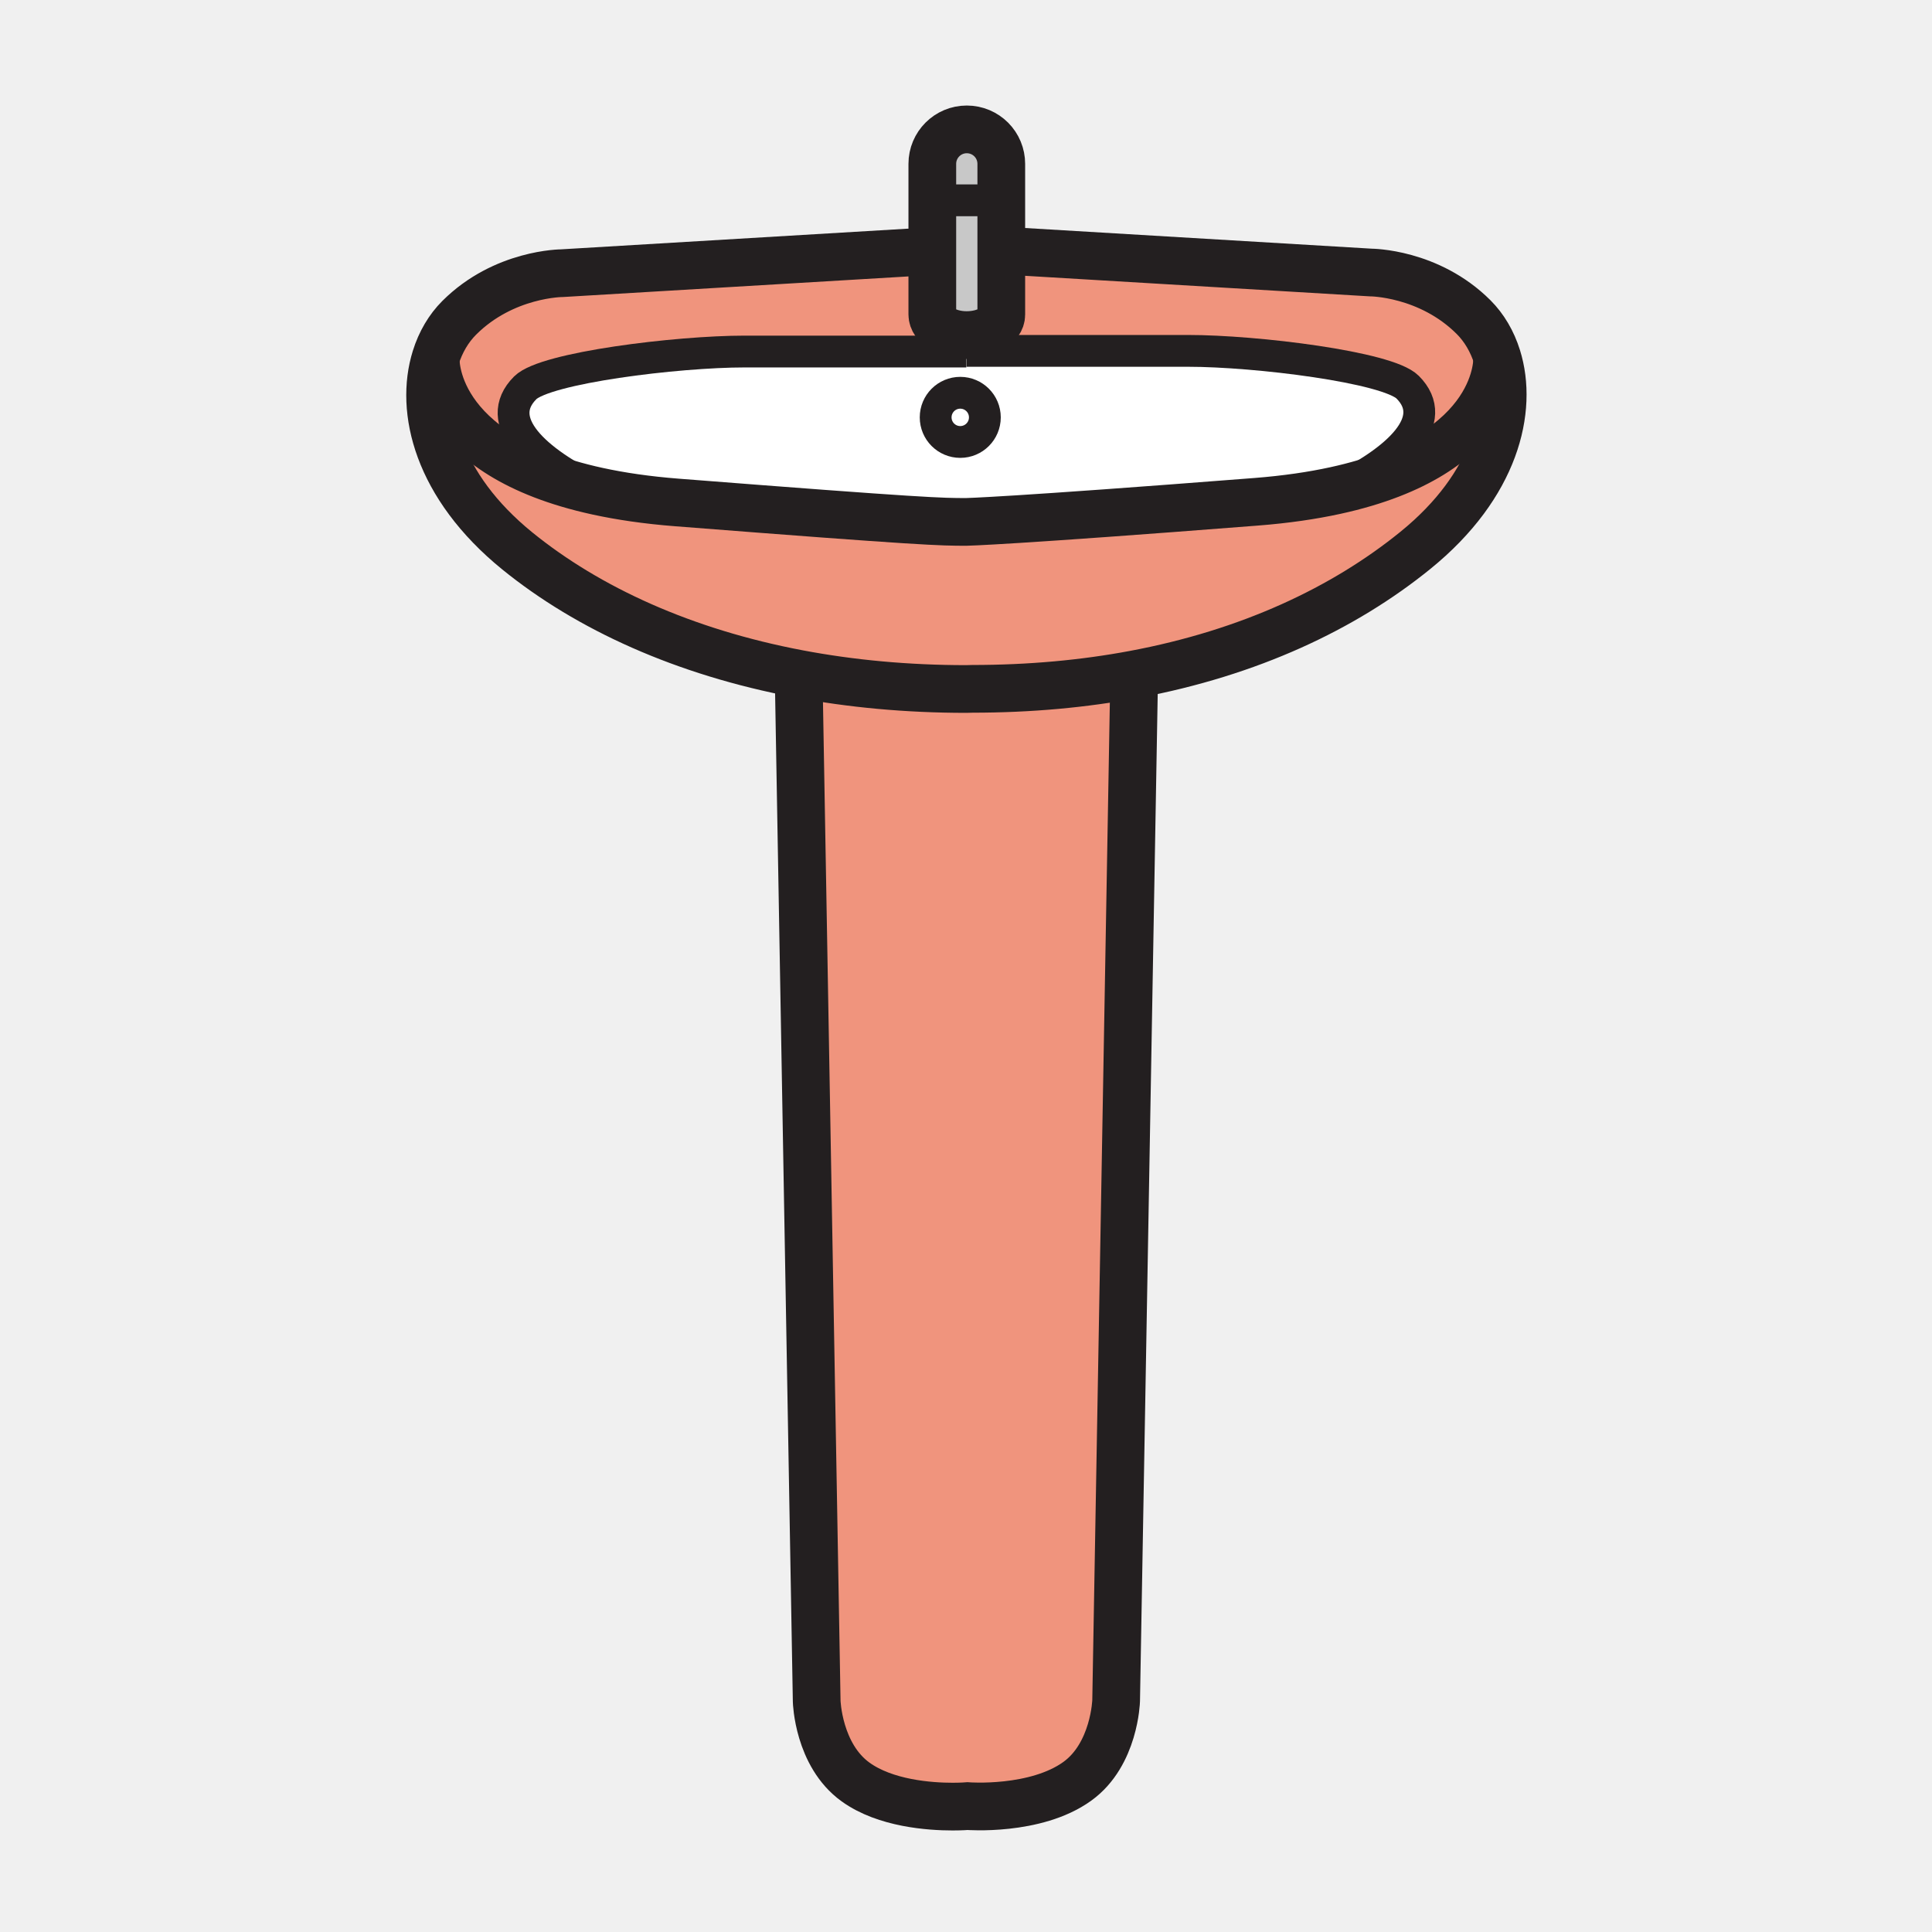
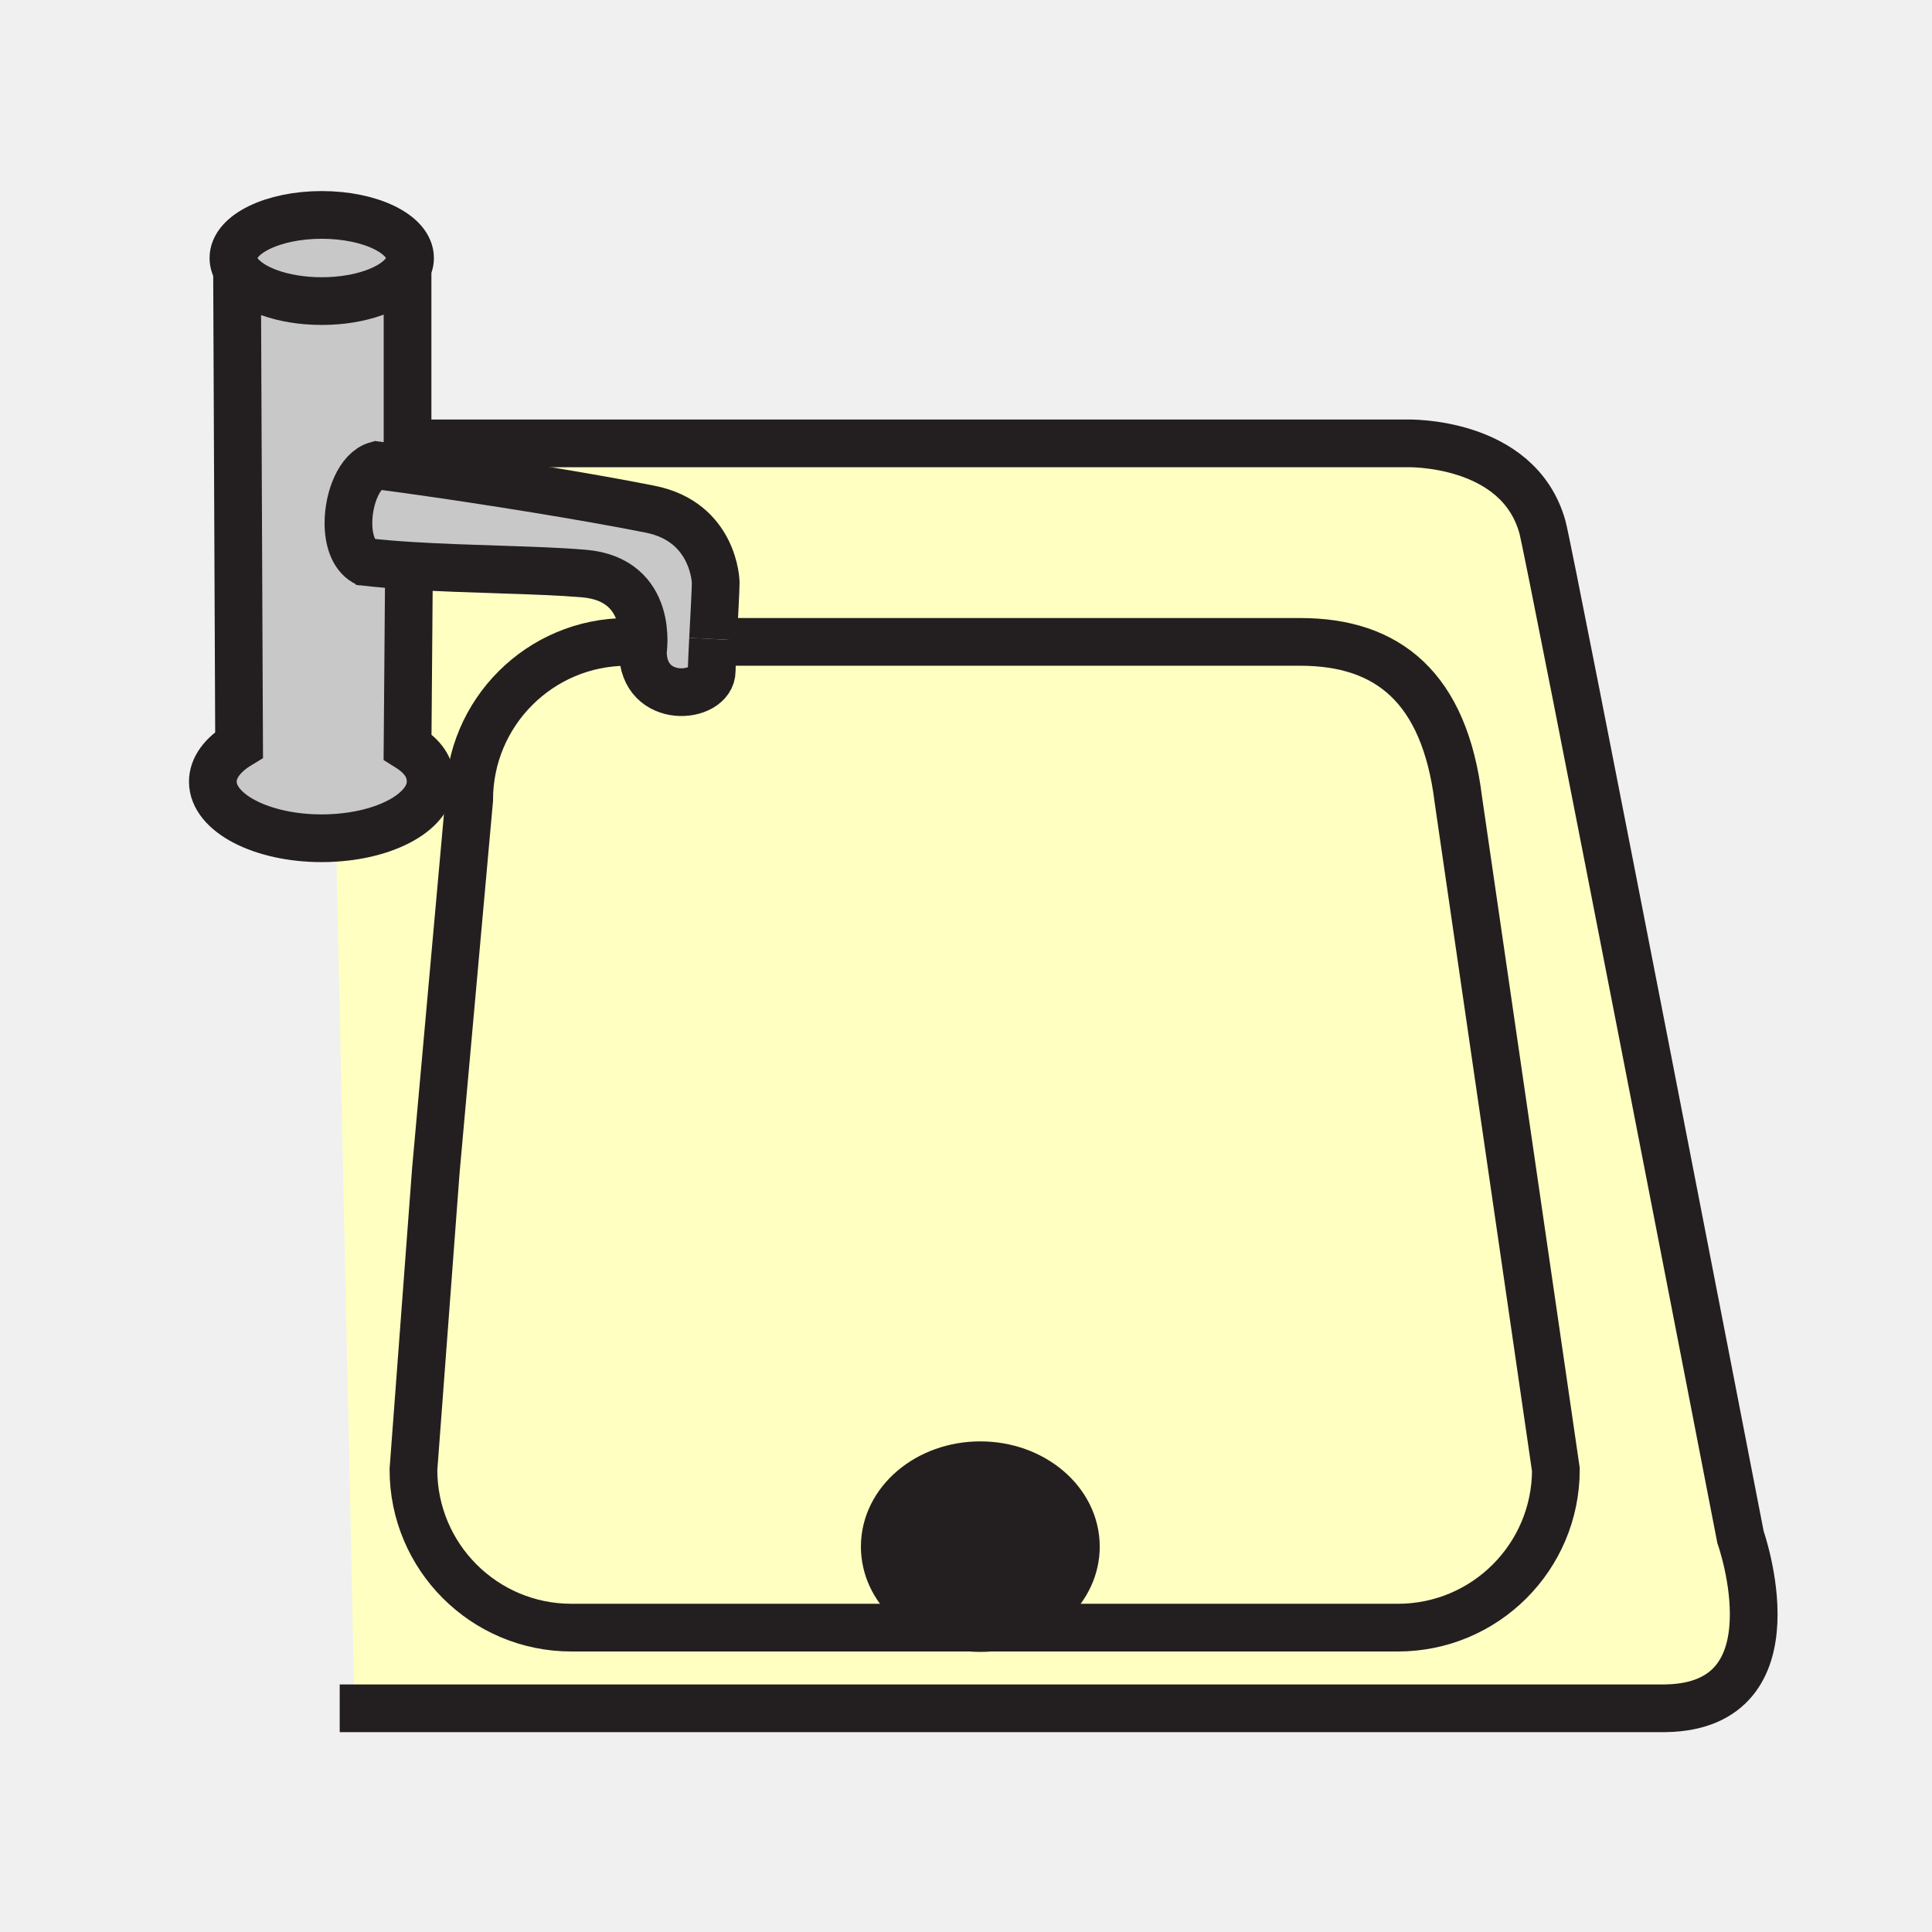
<svg xmlns="http://www.w3.org/2000/svg" width="850.394" height="850.394" viewBox="0 0 850.394 850.394" overflow="visible">
-   <path d="M619.58 170.41c14.67 14.67-4.03 32.25-31.83 45.51-10.12 2.21-21.69 3.92-34.89 4.95-109.48 8.55-127.521 8.85-127.521 8.85-11.12 0-17.96 0-127.44-8.56-13.2-1.03-24.77-2.74-34.89-4.95-27.8-13.25-46.5-30.83-31.82-45.51 8.83-8.83 66.71-15.97 96.64-15.97h97.51l.08-.29h97.51c29.931 0 87.811 7.13 96.651 15.97zm-186.08 13.3c0-5.98-4.85-10.83-10.83-10.83s-10.83 4.85-10.83 10.83 4.85 10.83 10.83 10.83 10.83-4.85 10.83-10.83z" fill="#fff" />
-   <path d="M659.02 157.26l-.029.01s2.59 42.57-71.24 58.65c27.8-13.26 46.5-30.84 31.83-45.51-8.84-8.84-66.72-15.97-96.65-15.97h-97.51l-.08.29h-97.51c-29.93 0-87.81 7.14-96.64 15.97-14.68 14.68 4.02 32.26 31.82 45.51-73.83-16.08-71.23-58.65-71.23-58.65l-.04-.01c2.18-7.01 5.76-13.03 10.37-17.64 19.67-19.67 45.33-19.67 45.33-19.67l157.8-9.41h5.13v27.58c0 4.97 6.7 9.08 15.12 9.08 8.42 0 15.24-4.02 15.24-8.98V110.54h4.789l157.801 9.41s25.66 0 45.33 19.67c4.609 4.61 8.189 10.63 10.369 17.64z" fill="#f0947d" />
-   <path d="M659.02 157.26c7.15 22.89-.609 56.26-36.02 84.99-31.58 25.62-73.13 45.12-123.77 54.59-22.051 4.14-45.83 6.36-71.25 6.36l-2.641.07c-26.19 0-50.87-2.34-73.82-6.68-50.5-9.54-92.59-28.76-123.76-54.04-35.41-28.74-43.17-62.11-36.02-85l.04.01s-2.6 42.57 71.23 58.65c10.12 2.21 21.69 3.92 34.89 4.95 109.48 8.56 116.32 8.56 127.44 8.56 0 0 18.04-.3 127.521-8.85 13.199-1.03 24.77-2.74 34.89-4.95 73.83-16.08 71.24-58.65 71.24-58.65l.03-.01z" fill="#f0947d" />
-   <path d="M499.23 296.84l-7.95 451.74s-.65 23.64-17.101 35.49c-18.39 13.26-48.31 10.91-48.31 10.91s-2.52.22-6.55.22c-10.08 0-29.6-1.36-42.73-10.83-16.46-11.86-17.11-35.49-17.11-35.49l-7.96-452.29c22.95 4.34 47.63 6.68 73.82 6.68l2.641-.07c25.42 0 49.2-2.22 71.25-6.36z" fill="#f0947d" />
-   <circle cx="422.67" cy="183.71" r="10.83" fill="#fff" />
-   <path d="M440.73 72.13v16.04h-30.36V72.13c0-8.39 6.79-15.18 15.18-15.18 4.19 0 7.99 1.7 10.74 4.44a15.18 15.18 0 0 1 4.44 10.74zM440.73 138.41v.1c0 4.96-6.82 8.98-15.24 8.98s-15.12-4.11-15.12-9.08V88.17h30.36v50.24z" fill="#c8c8c8" />
-   <g fill="none" stroke="#231f20">
-     <path d="M425.34 154.73h-97.51c-29.93 0-87.81 7.14-96.64 15.97-14.68 14.68 4.02 32.26 31.82 45.51" stroke-width="14" />
-     <path d="M445.52 110.54l157.801 9.41s25.66 0 45.33 19.67c4.609 4.61 8.189 10.63 10.369 17.64 7.15 22.89-.609 56.26-36.02 84.99-31.58 25.62-73.13 45.12-123.77 54.59-22.051 4.14-45.83 6.36-71.25 6.36l-2.641.07c-26.19 0-50.87-2.34-73.82-6.68-50.5-9.54-92.59-28.76-123.76-54.04-35.41-28.74-43.17-62.11-36.02-85 2.18-7.01 5.76-13.03 10.37-17.64 19.67-19.67 45.33-19.67 45.33-19.67l157.8-9.41" stroke-width="21" />
-     <path d="M658.99 157.27s2.59 42.57-71.24 58.65c-10.12 2.21-21.69 3.92-34.89 4.95-109.48 8.55-127.521 8.85-127.521 8.85-11.12 0-17.96 0-127.44-8.56-13.2-1.03-24.77-2.74-34.89-4.95-73.83-16.08-71.23-58.65-71.23-58.65" stroke-width="21" />
-     <path d="M425.42 154.44h97.51c29.931 0 87.811 7.13 96.65 15.97 14.67 14.67-4.03 32.25-31.83 45.51" stroke-width="14" />
-     <path d="M499.25 295.78l-.02 1.06-7.95 451.74s-.65 23.64-17.101 35.49c-18.39 13.26-48.31 10.91-48.31 10.91s-2.52.22-6.55.22c-10.08 0-29.6-1.36-42.73-10.83-16.46-11.86-17.11-35.49-17.11-35.49l-7.96-452.29-.01-.52" stroke-width="21" />
-     <circle cx="422.67" cy="183.71" r="10.83" stroke-width="14" />
-     <path d="M440.73 110.54V138.51c0 4.96-6.82 8.98-15.24 8.98s-15.12-4.11-15.12-9.08V72.13c0-8.39 6.79-15.18 15.18-15.18 4.19 0 7.99 1.7 10.74 4.44a15.18 15.18 0 0 1 4.44 10.74v38.41z" stroke-width="21" />
-     <path stroke-width="14" d="M410.37 88.17h32.07" />
+   <path d="M141.61 368.97c-26.47 0-47.93-11.16-47.93-24.91 0-6.2 4.36-11.87 11.56-16.24l-.9-208.11.44-.06c5.2 7.49 19.72 12.88 36.83 12.88s31.64-5.39 36.84-12.88l.94.06v85.12l-.24 1.76c-4.62-.63-9.08-1.24-13.33-1.79-7.6 2.14-12.45 14.39-12.45 25.42 0 7.37 2.16 14.18 7.11 17.07 6.19.72 12.84 1.27 19.71 1.71l-.19 3-.61 76.74c6.95 4.33 10.16 9.24 10.16 15.32 0 12.69-18.28 23.17-41.9 24.7-1.98.14-3.99.21-6.04.21z" fill="#c8c8c8" />
+   <path d="M180.19 249c-6.87-.44-13.52-.99-19.71-1.71-4.95-2.89-7.11-9.7-7.11-17.07 0-11.03 4.85-23.28 12.45-25.42 4.25.55 8.71 1.16 13.33 1.79 35.7 4.95 80.51 12.23 107.08 17.55 28.24 5.65 28.8 32.18 28.8 32.18 0 3.18-.66 15-1.17 24.96-.32 6.25-.58 11.77-.58 13.95 0 12.49-30.32 15.29-30.32-8.52 0 0 5.23-31.66-26.05-34.27-20.47-1.72-50.28-1.75-76.72-3.44z" fill="#c8c8c8" />
+   <path d="M435.9 716.42c21.159-1.88 37.659-17.12 37.659-35.65 0-19.789-18.829-35.829-42.06-35.829-23.23 0-42.06 16.04-42.06 35.829 0 18.53 16.5 33.771 37.66 35.65 1.44.12 2.91.19 4.4.19s2.961-.07 4.401-.19zM189.55 344.06c0-6.08-3.21-10.99-10.16-15.32L180 252l.19-3c26.44 1.69 56.25 1.72 76.72 3.44 31.28 2.61 26.05 34.27 26.05 34.27 0 23.81 30.32 21.01 30.32 8.52 0-2.18.26-7.7.58-13.95.51-9.96 1.17-21.78 1.17-24.96 0 0-.56-26.53-28.8-32.18-26.57-5.32-71.38-12.6-107.08-17.55l.24-1.76v-9.68h439.73s49.06-1.53 59.79 36.8c3.18 11.36 87.19 444.61 87.19 444.61s26.29 74.32-32.899 75.36H156V750l-8-376-.35-5.24c23.62-1.53 41.9-12.01 41.9-24.7z" fill="#ffffc2" />
+   <path d="M180.49 113.56c0 2.13-.72 4.17-2.04 6.09-5.2 7.49-19.73 12.88-36.84 12.88-17.11 0-31.63-5.39-36.83-12.88-1.32-1.92-2.04-3.96-2.04-6.09 0-10.47 17.4-18.96 38.87-18.96s38.88 8.49 38.88 18.96z" fill="#c8c8c8" />
+   <path d="M431.5 644.94c23.23 0 42.06 16.04 42.06 35.829 0 18.53-16.5 33.771-37.659 35.65H427.1c-21.16-1.88-37.66-17.12-37.66-35.65 0-19.789 18.83-35.829 42.06-35.829zM427.1 716.42h8.801c-1.44.12-2.91.19-4.4.19s-2.961-.07-4.401-.19z" fill="#231f20" />
+   <g fill="none" stroke="#231f20" stroke-width="21">
+     <path d="M427.1 716.42H251.51c-38.4 0-69.53-31.13-69.53-69.54l9.87-131.75 14.66-163.05c0-38.4 31.13-69.54 69.53-69.54h4.35M320.9 282.54h251.48c38.41 0 63.45 19.94 69.54 69.54l42.92 294.8c0 38.41-31.13 69.54-69.53 69.54H435.9M179.39 183.78V204.83M179.39 119.71v64.07M104.78 119.65c-1.32-1.92-2.04-3.96-2.04-6.09 0-10.47 17.4-18.96 38.87-18.96s38.88 8.49 38.88 18.96c0 2.13-.72 4.17-2.04 6.09-5.2 7.49-19.73 12.88-36.84 12.88-17.11 0-31.63-5.39-36.83-12.88zM313.86 281.28c.51-9.96 1.17-21.78 1.17-24.96 0 0-.56-26.53-28.8-32.18-26.57-5.32-71.38-12.6-107.08-17.55-4.62-.63-9.08-1.24-13.33-1.79-7.6 2.14-12.45 14.39-12.45 25.42 0 7.37 2.16 14.18 7.11 17.07.44.25.9.48 1.38.67" />
+     <path d="M157.81 246.96c.88.11 1.77.22 2.67.33 6.19.72 12.84 1.27 19.71 1.71 26.44 1.69 56.25 1.72 76.72 3.44 31.28 2.61 26.05 34.27 26.05 34.27 0 23.81 30.32 21.01 30.32 8.52 0-2.18.26-7.7.58-13.95" />
+     <path d="M180 252l-.61 76.74c6.95 4.33 10.16 9.24 10.16 15.32 0 12.69-18.28 23.17-41.9 24.7-1.98.14-3.99.21-6.04.21-26.47 0-47.93-11.16-47.93-24.91 0-6.2 4.36-11.87 11.56-16.24l-.9-208.11M427.1 716.42c-21.16-1.88-37.66-17.12-37.66-35.65 0-19.789 18.83-35.829 42.06-35.829 23.23 0 42.06 16.04 42.06 35.829 0 18.53-16.5 33.771-37.659 35.65-1.44.12-2.91.19-4.4.19s-2.961-.07-4.401-.19z" />
+     <path d="M149.53 751.92H733.2c59.189-1.04 32.899-75.36 32.899-75.36S682.09 243.31 678.91 231.95c-10.73-38.33-59.79-36.8-59.79-36.8H181.69" />
  </g>
  <path fill="none" d="M0 0h850.394v850.394H0z" />
</svg>
